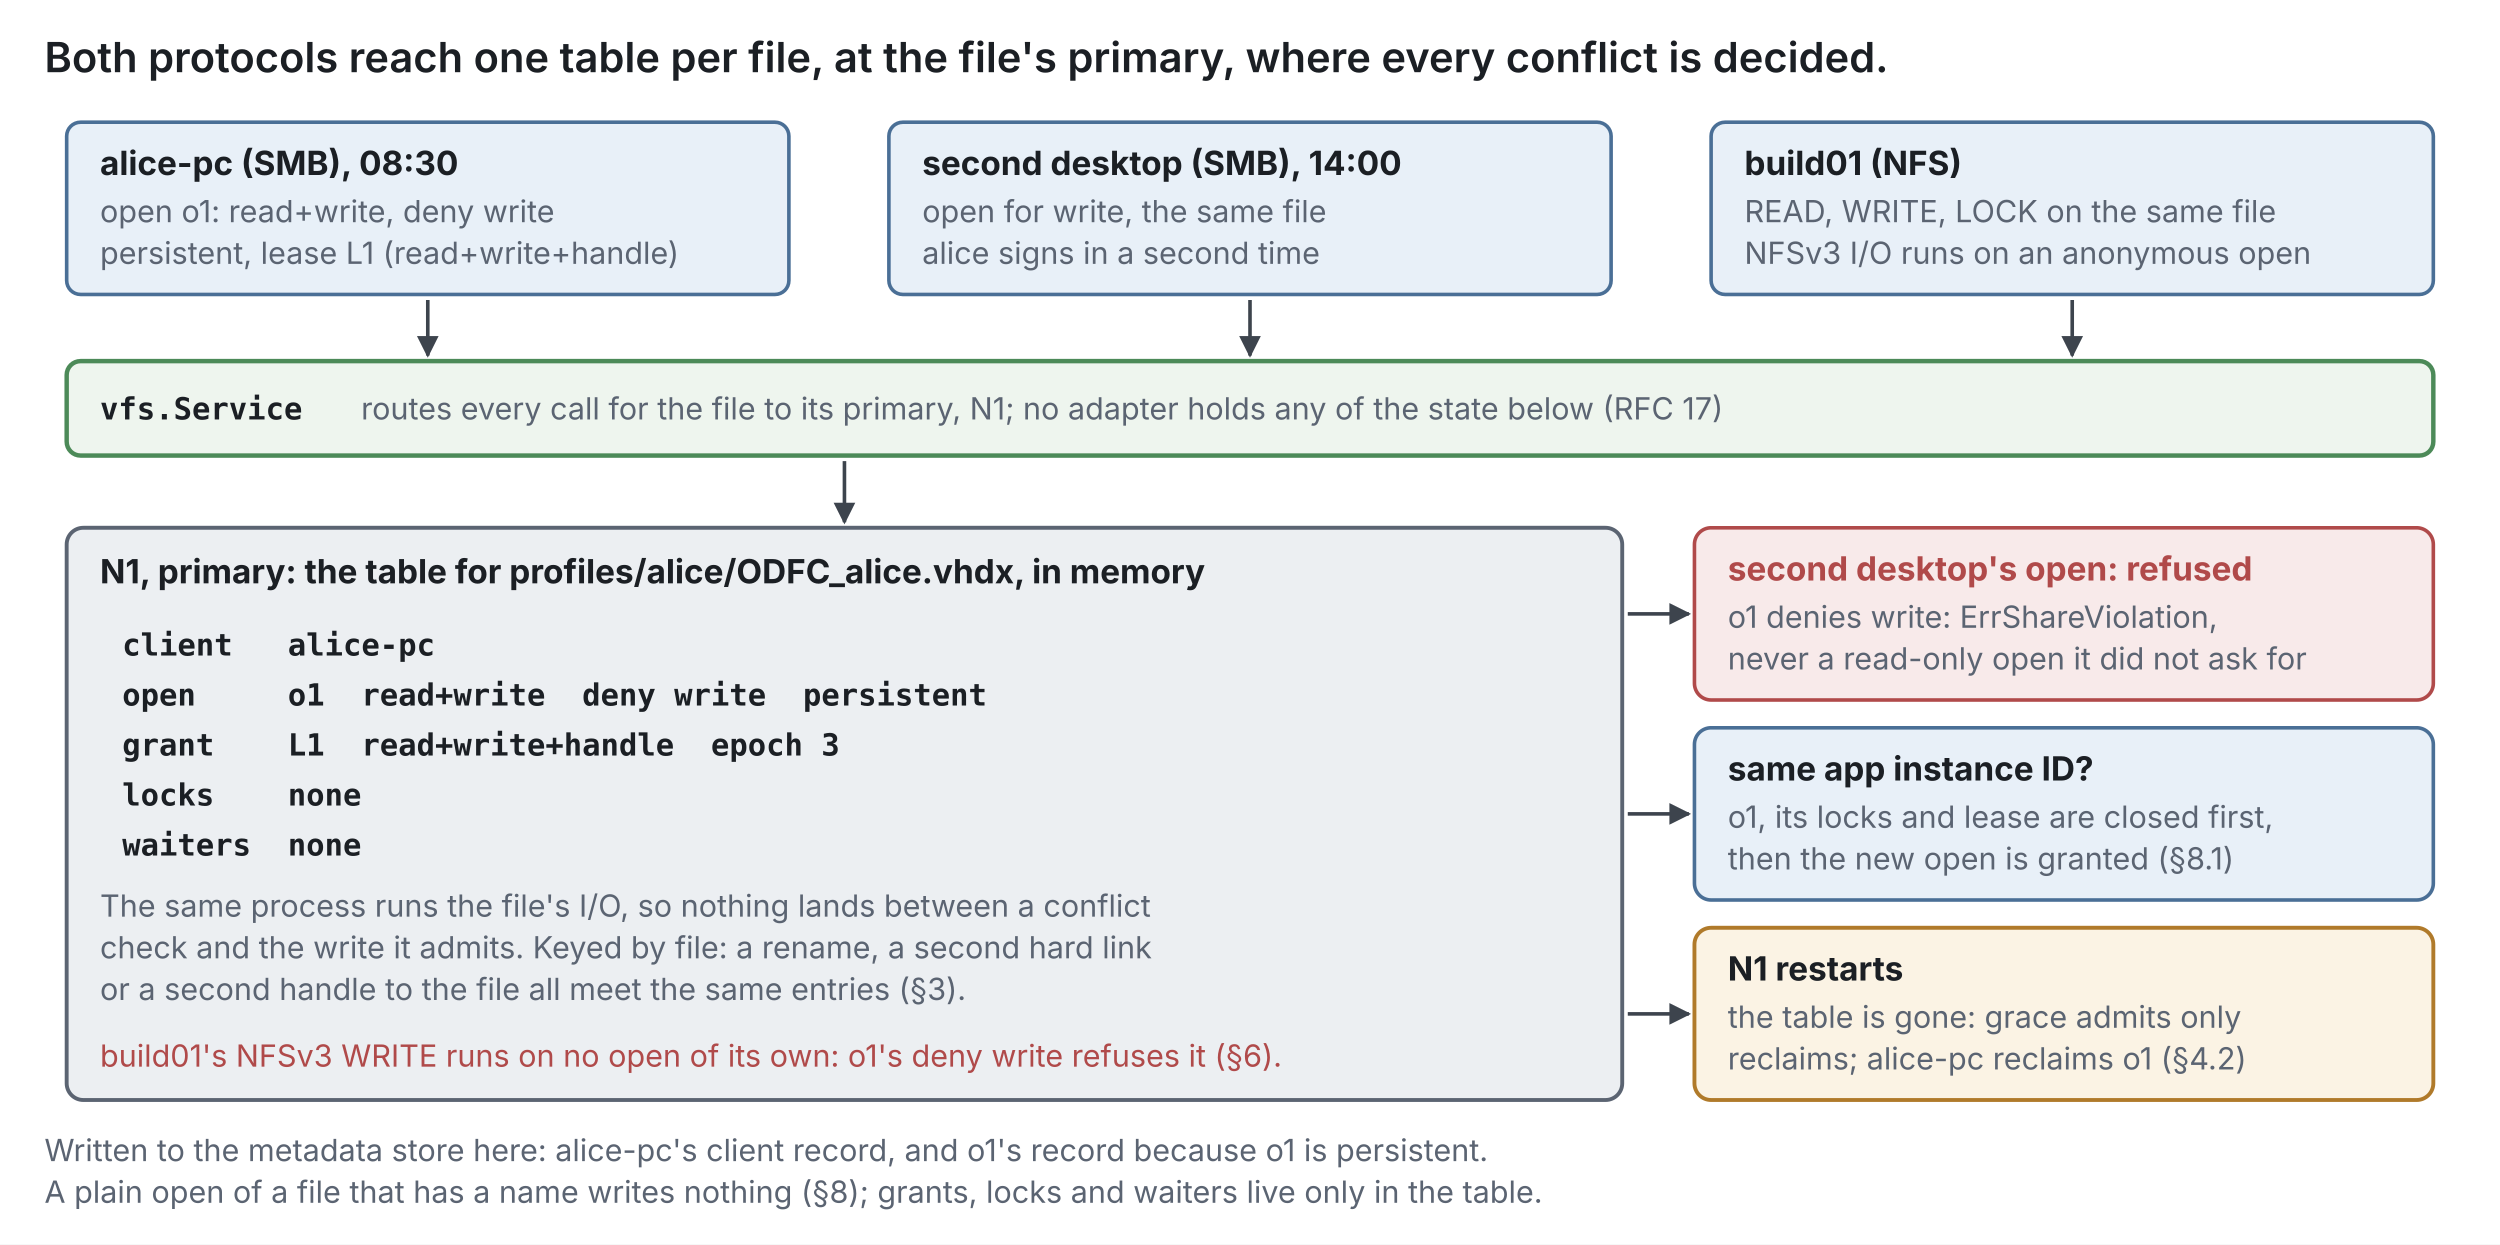
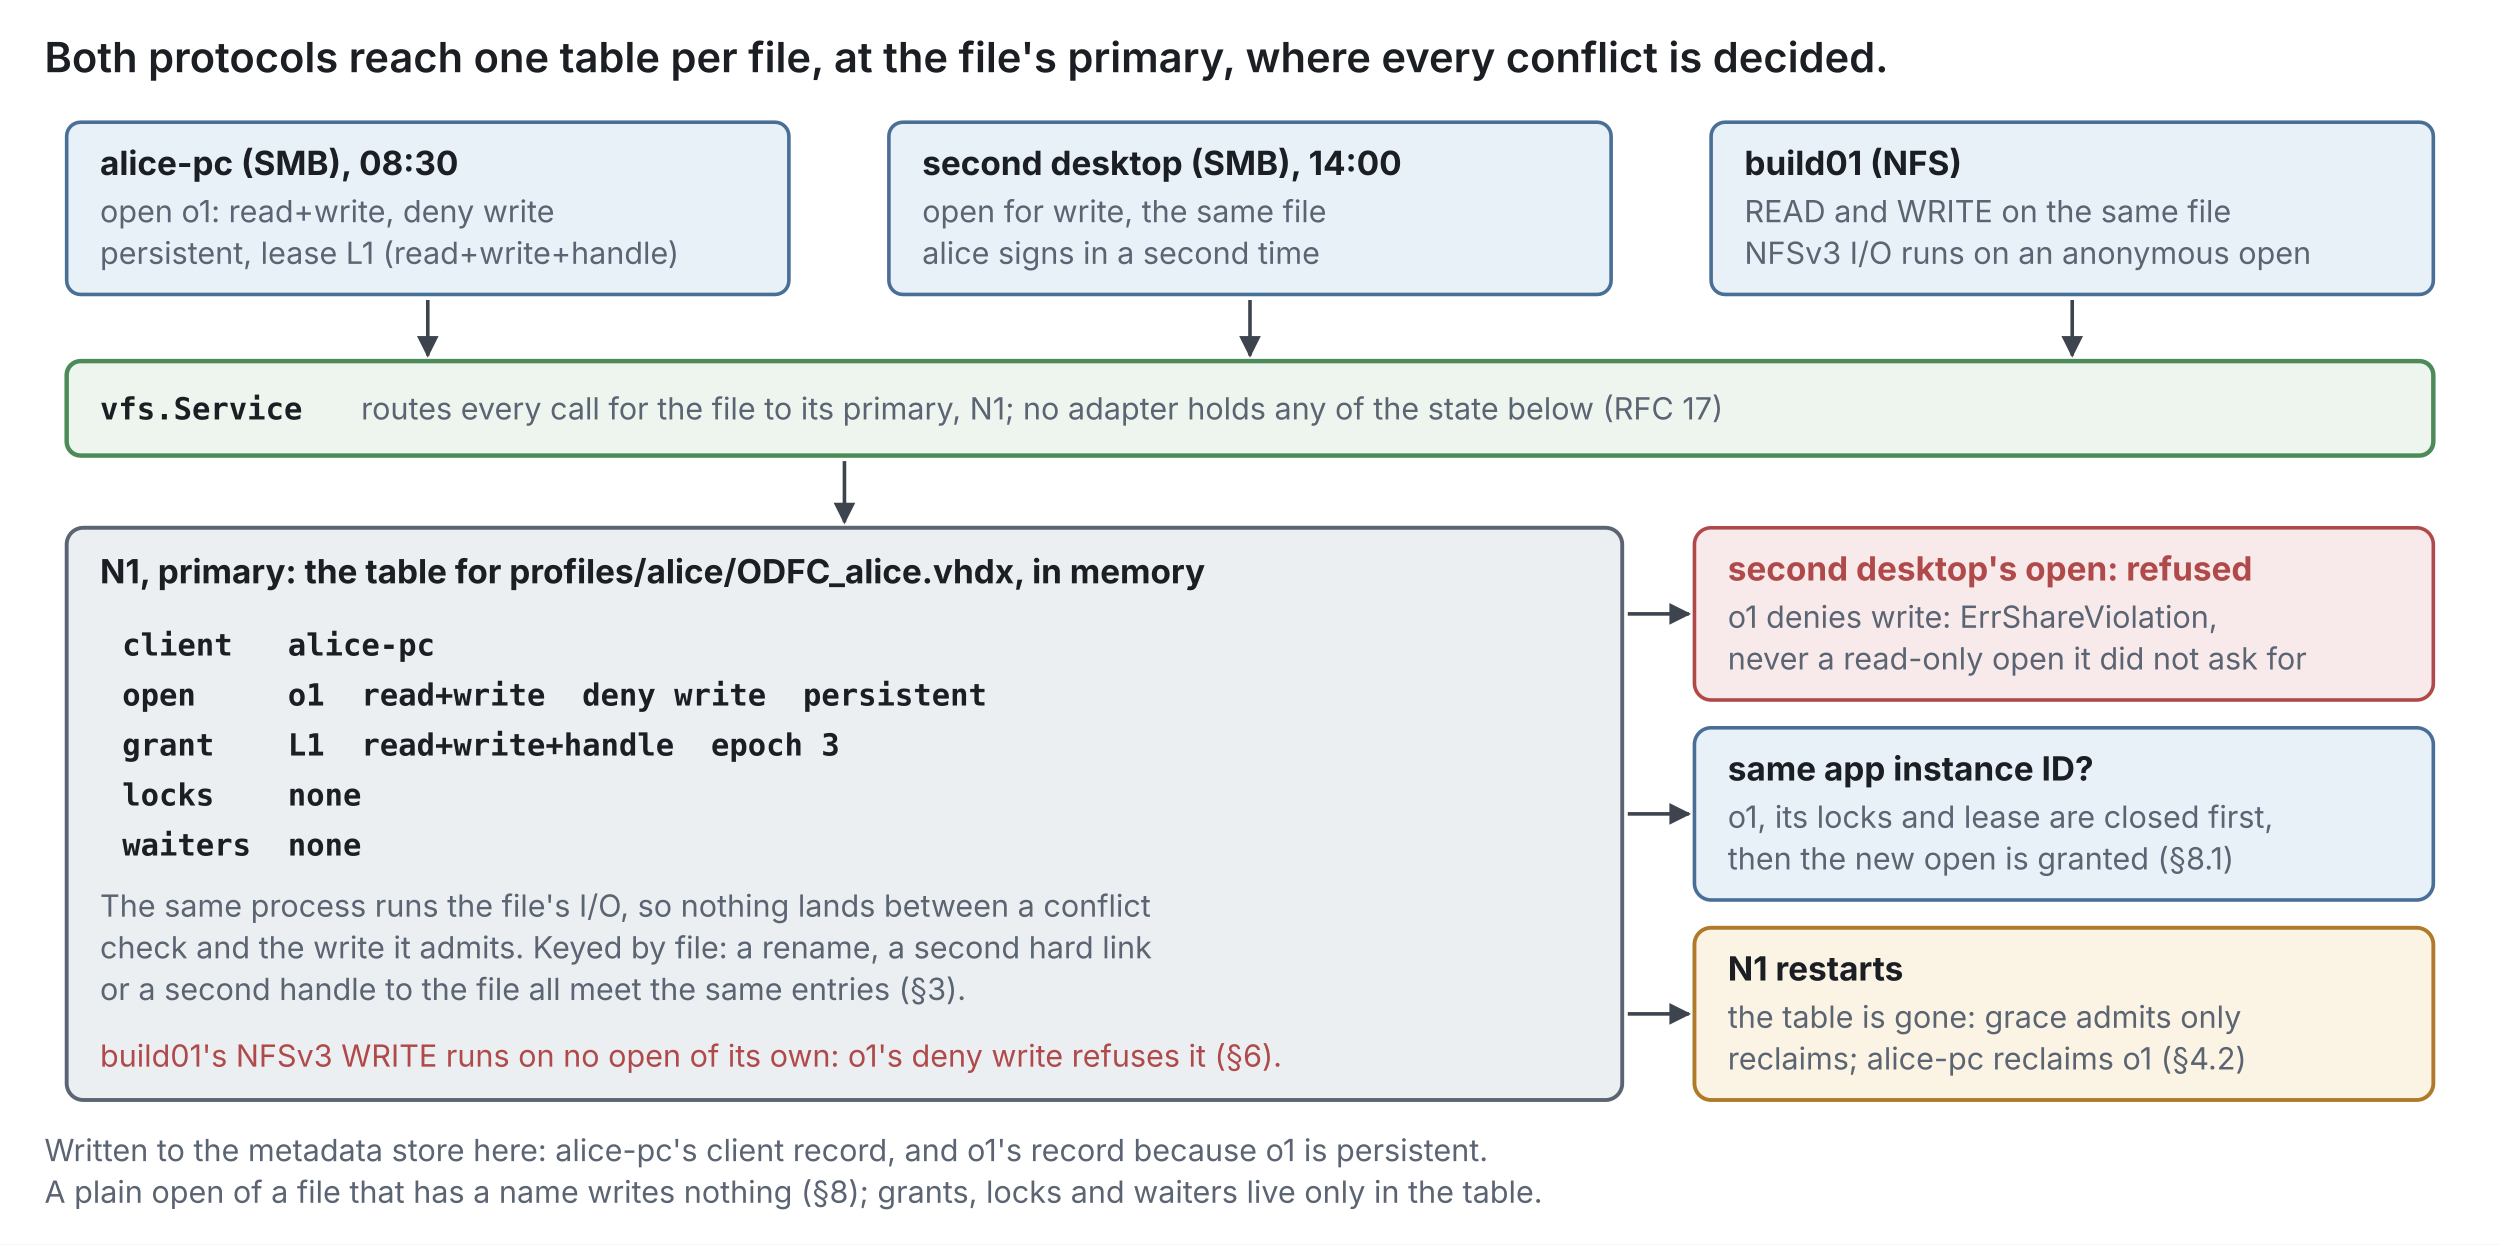
<svg xmlns="http://www.w3.org/2000/svg" viewBox="0 0 900 448" width="900" height="448" font-family="system-ui,-apple-system,Segoe UI,sans-serif">
  <defs>
    <marker id="a" viewBox="0 0 10 10" refX="9" refY="5" markerWidth="6" markerHeight="6" orient="auto-start-reverse">
      <path d="M0,0 L10,5 L0,10 z" fill="#3d444d" />
    </marker>
    <marker id="r" viewBox="0 0 10 10" refX="9" refY="5" markerWidth="6" markerHeight="6" orient="auto-start-reverse">
      <path d="M0,0 L10,5 L0,10 z" fill="#b04a4a" />
    </marker>
    <marker id="g" viewBox="0 0 10 10" refX="9" refY="5" markerWidth="6" markerHeight="6" orient="auto-start-reverse">
      <path d="M0,0 L10,5 L0,10 z" fill="#4c8a58" />
    </marker>
    <style>
      .t{font-size:15px;font-weight:600;fill:#1b1f24}.h{font-size:12px;font-weight:700;fill:#1b1f24}
      .s{font-size:11px;fill:#5b6472}.e{font-size:11px;fill:#b04a4a}.ok{font-size:11px;font-weight:600;fill:#4c8a58}
      .no{font-size:12px;font-weight:700;fill:#b04a4a}
      .m{font-family:ui-monospace,SFMono-Regular,Menlo,monospace;font-size:11px;font-weight:600;fill:#1b1f24}
      .pr{fill:#e8f0f8;stroke:#4a6f96;stroke-width:1.3}
      .sv{fill:#eef5ee;stroke:#4c8a58;stroke-width:1.6}
      .st{fill:#eceff2;stroke:#5b6472;stroke-width:1.4}
      .dr{fill:#fbf3e4;stroke:#b07a2a;stroke-width:1.4}
      .bad{fill:#f8eaea;stroke:#b04a4a;stroke-width:1.3}
      .ln{stroke:#3d444d;stroke-width:1.3;fill:none;marker-end:url(#a)}
      .gl{stroke:#4c8a58;stroke-width:1.8;fill:none;marker-end:url(#g)}
      .ex{stroke:#b04a4a;stroke-width:1.1;fill:none;marker-end:url(#r)}
      .cb{stroke:#3d444d;stroke-width:1.2;fill:none;stroke-dasharray:5 3;marker-end:url(#a)}
      .life{stroke:#9aa3ad;stroke-width:1;stroke-dasharray:3 3}
      .zone{fill:none;stroke:#9aa3ad;stroke-width:1;stroke-dasharray:4 3}
    </style>
  </defs>
  <rect width="900" height="448" fill="#ffffff" />
  <text x="16" y="26" class="t">Both protocols reach one table per file, at the file's primary, where every conflict is decided.</text>
  <rect x="24" y="44" width="260" height="62" rx="5" class="pr" />
  <text x="36" y="63" class="h">alice-pc (SMB), 08:30</text>
  <text x="36" y="80" class="s">open o1: read+write, deny write</text>
  <text x="36" y="95" class="s">persistent, lease L1 (read+write+handle)</text>
  <rect x="320" y="44" width="260" height="62" rx="5" class="pr" />
  <text x="332" y="63" class="h">second desktop (SMB), 14:00</text>
  <text x="332" y="80" class="s">open for write, the same file</text>
  <text x="332" y="95" class="s">alice signs in a second time</text>
  <rect x="616" y="44" width="260" height="62" rx="5" class="pr" />
  <text x="628" y="63" class="h">build01 (NFS)</text>
-   <text x="628" y="80" class="s">READ, WRITE, LOCK on the same file</text>
+   <text x="628" y="80" class="s">READ and WRITE on the same file</text>
  <text x="628" y="95" class="s">NFSv3 I/O runs on an anonymous open</text>
  <path d="M154,108 L154,128" class="ln" />
  <path d="M450,108 L450,128" class="ln" />
  <path d="M746,108 L746,128" class="ln" />
  <rect x="24" y="130" width="852" height="34" rx="5" class="sv" />
  <text x="36" y="151" class="m">vfs.Service</text>
  <text x="130" y="151" class="s">routes every call for the file to its primary, N1; no adapter holds any of the state below (RFC 17)</text>
  <path d="M304,166 L304,188" class="ln" />
  <rect x="24" y="190" width="560" height="206" rx="6" class="st" />
  <text x="36" y="210" class="h">N1, primary: the table for profiles/alice/ODFC_alice.vhdx, in memory</text>
  <text x="44" y="236" class="m" xml:space="preserve">client   alice-pc</text>
  <text x="44" y="254" class="m" xml:space="preserve">open     o1  read+write  deny write  persistent</text>
  <text x="44" y="272" class="m" xml:space="preserve">grant    L1  read+write+handle  epoch 3</text>
  <text x="44" y="290" class="m" xml:space="preserve">locks    none</text>
  <text x="44" y="308" class="m" xml:space="preserve">waiters  none</text>
  <text x="36" y="330" class="s">The same process runs the file's I/O, so nothing lands between a conflict</text>
  <text x="36" y="345" class="s">check and the write it admits. Keyed by file: a rename, a second hard link</text>
  <text x="36" y="360" class="s">or a second handle to the file all meet the same entries (§3).</text>
  <text x="36" y="384" class="e">build01's NFSv3 WRITE runs on no open of its own: o1's deny write refuses it (§6).</text>
  <rect x="610" y="190" width="266" height="62" rx="6" class="bad" />
  <text x="622" y="209" class="no">second desktop's open: refused</text>
  <text x="622" y="226" class="s">o1 denies write: ErrShareViolation,</text>
  <text x="622" y="241" class="s">never a read-only open it did not ask for</text>
  <rect x="610" y="262" width="266" height="62" rx="6" class="pr" />
  <text x="622" y="281" class="h">same app instance ID?</text>
  <text x="622" y="298" class="s">o1, its locks and lease are closed first,</text>
  <text x="622" y="313" class="s">then the new open is granted (§8.1)</text>
  <rect x="610" y="334" width="266" height="62" rx="6" class="dr" />
  <text x="622" y="353" class="h">N1 restarts</text>
  <text x="622" y="370" class="s">the table is gone: grace admits only</text>
  <text x="622" y="385" class="s">reclaims; alice-pc reclaims o1 (§4.2)</text>
  <path d="M586,221 L608,221" class="ln" />
  <path d="M586,293 L608,293" class="ln" />
  <path d="M586,365 L608,365" class="ln" />
  <text x="16" y="418" class="s">Written to the metadata store here: alice-pc's client record, and o1's record because o1 is persistent.</text>
  <text x="16" y="433" class="s">A plain open of a file that has a name writes nothing (§8); grants, locks and waiters live only in the table.</text>
</svg>
